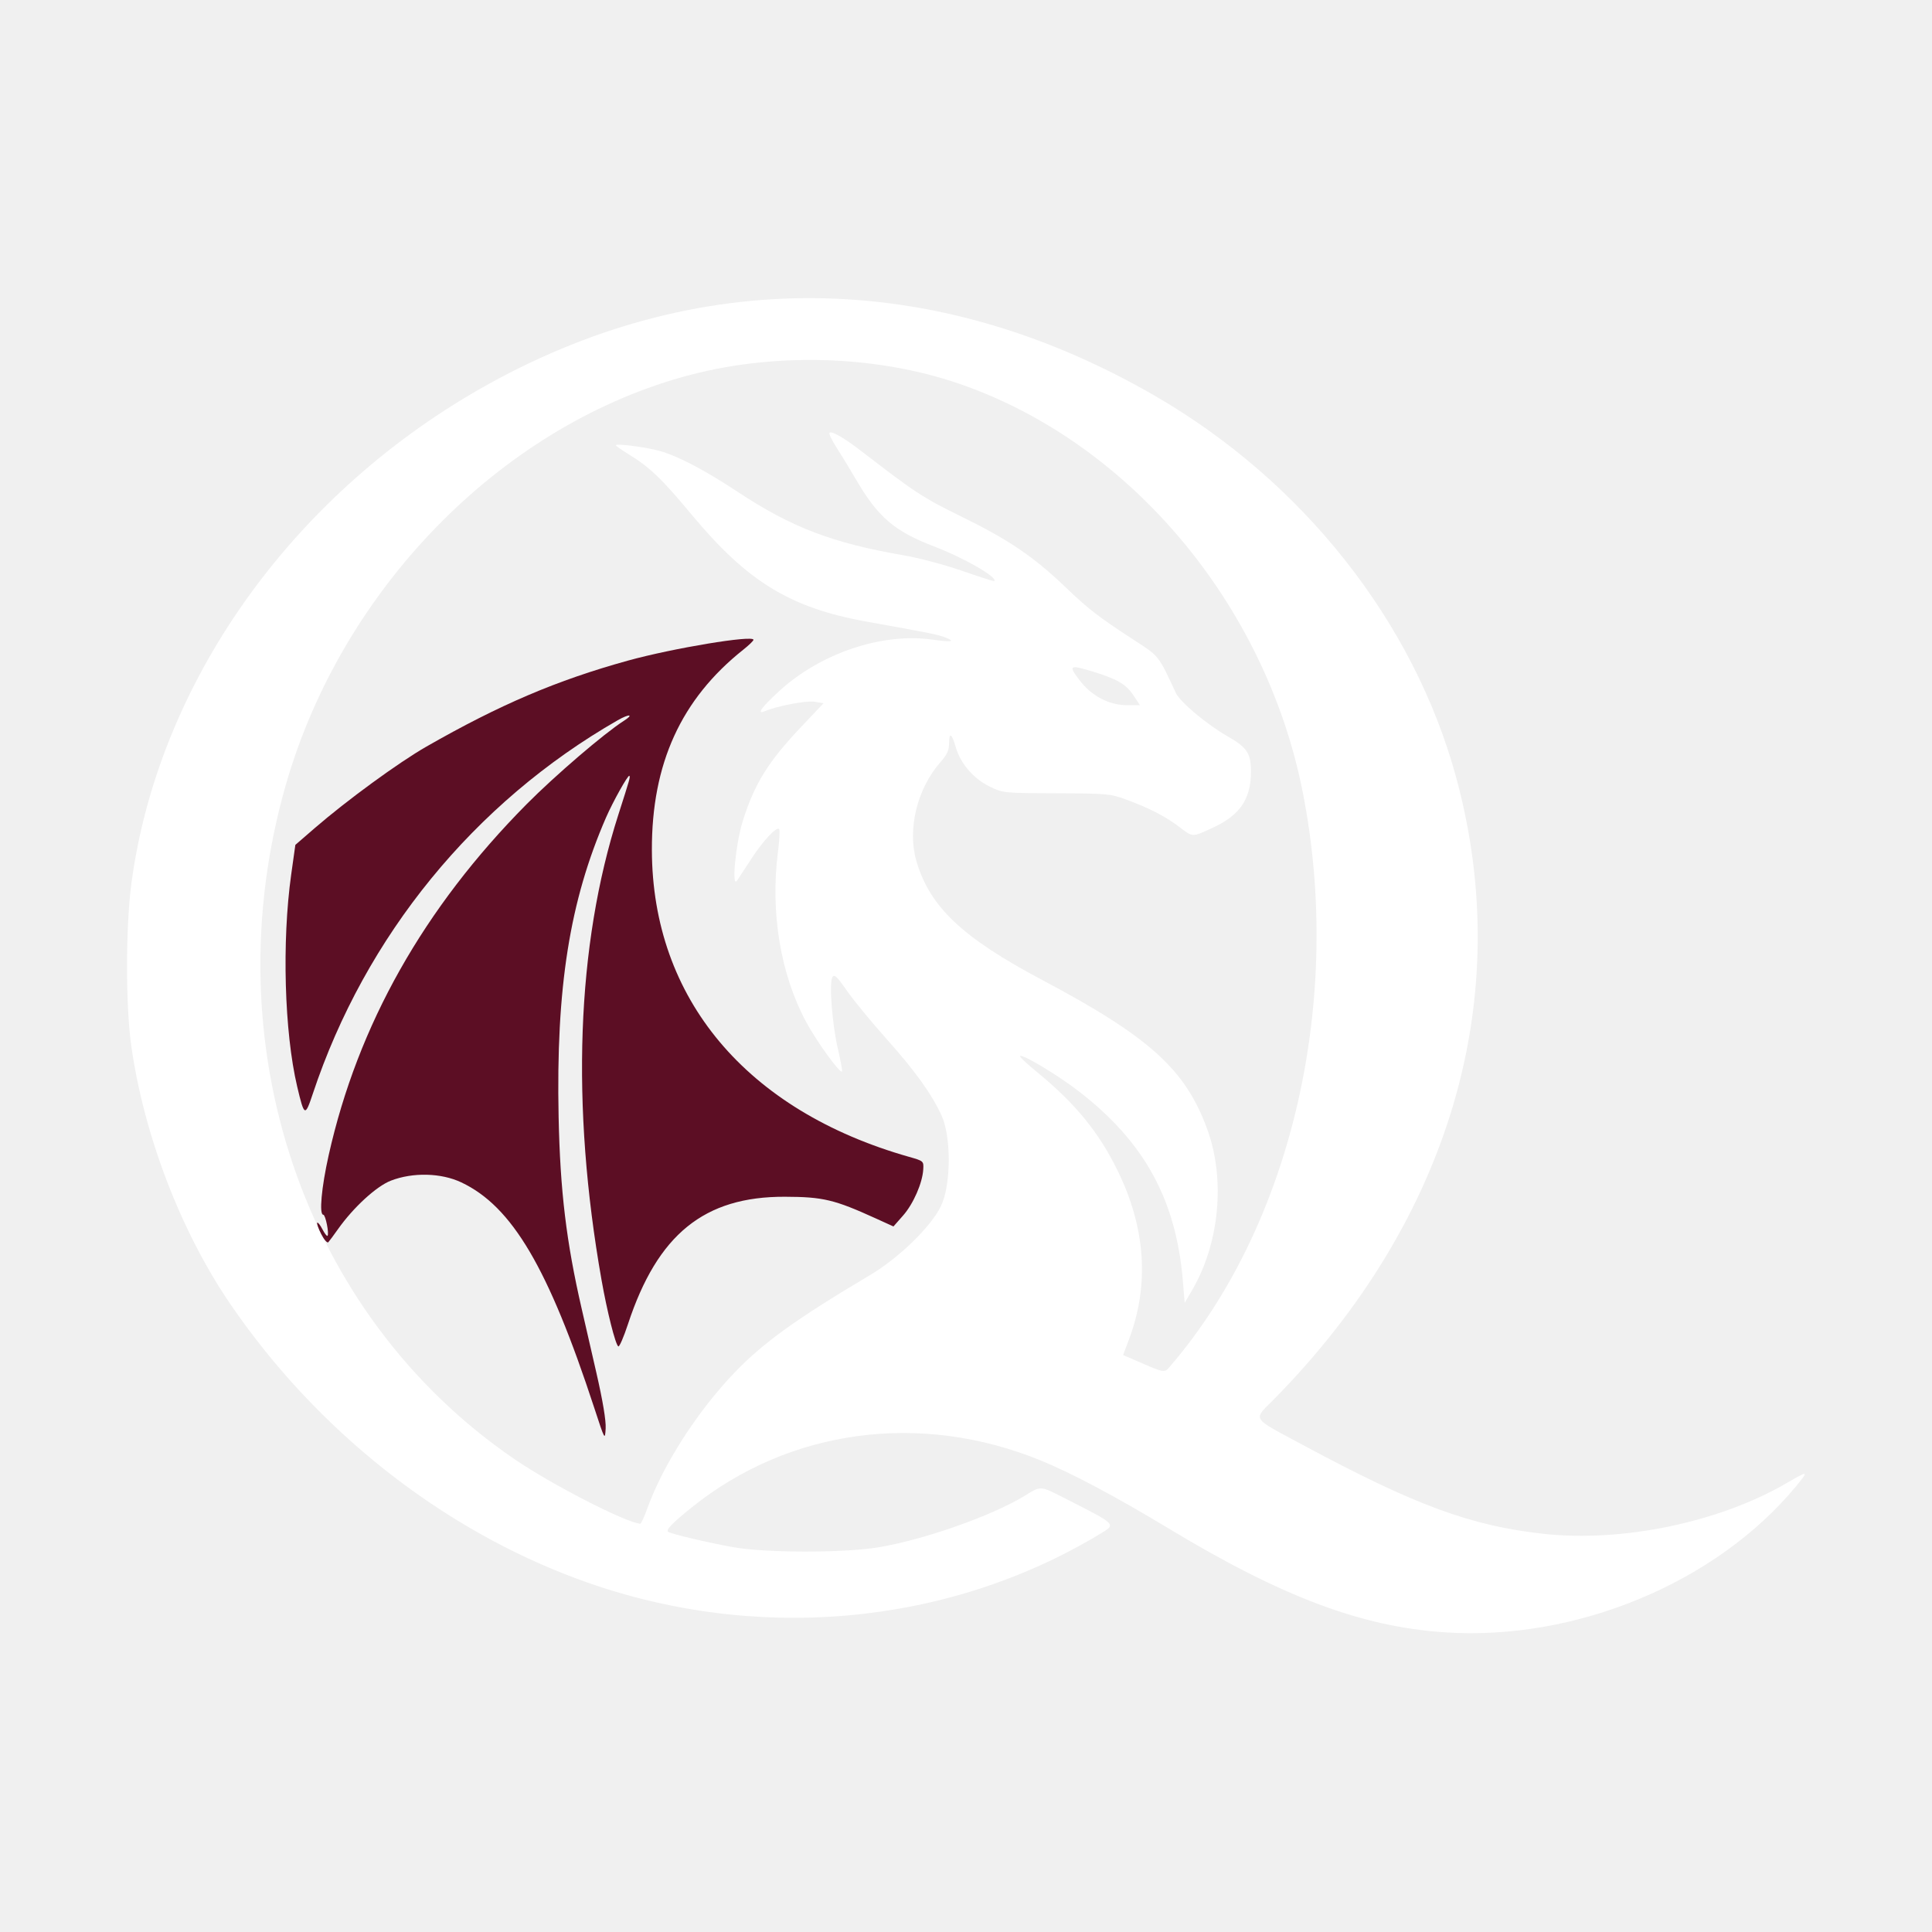
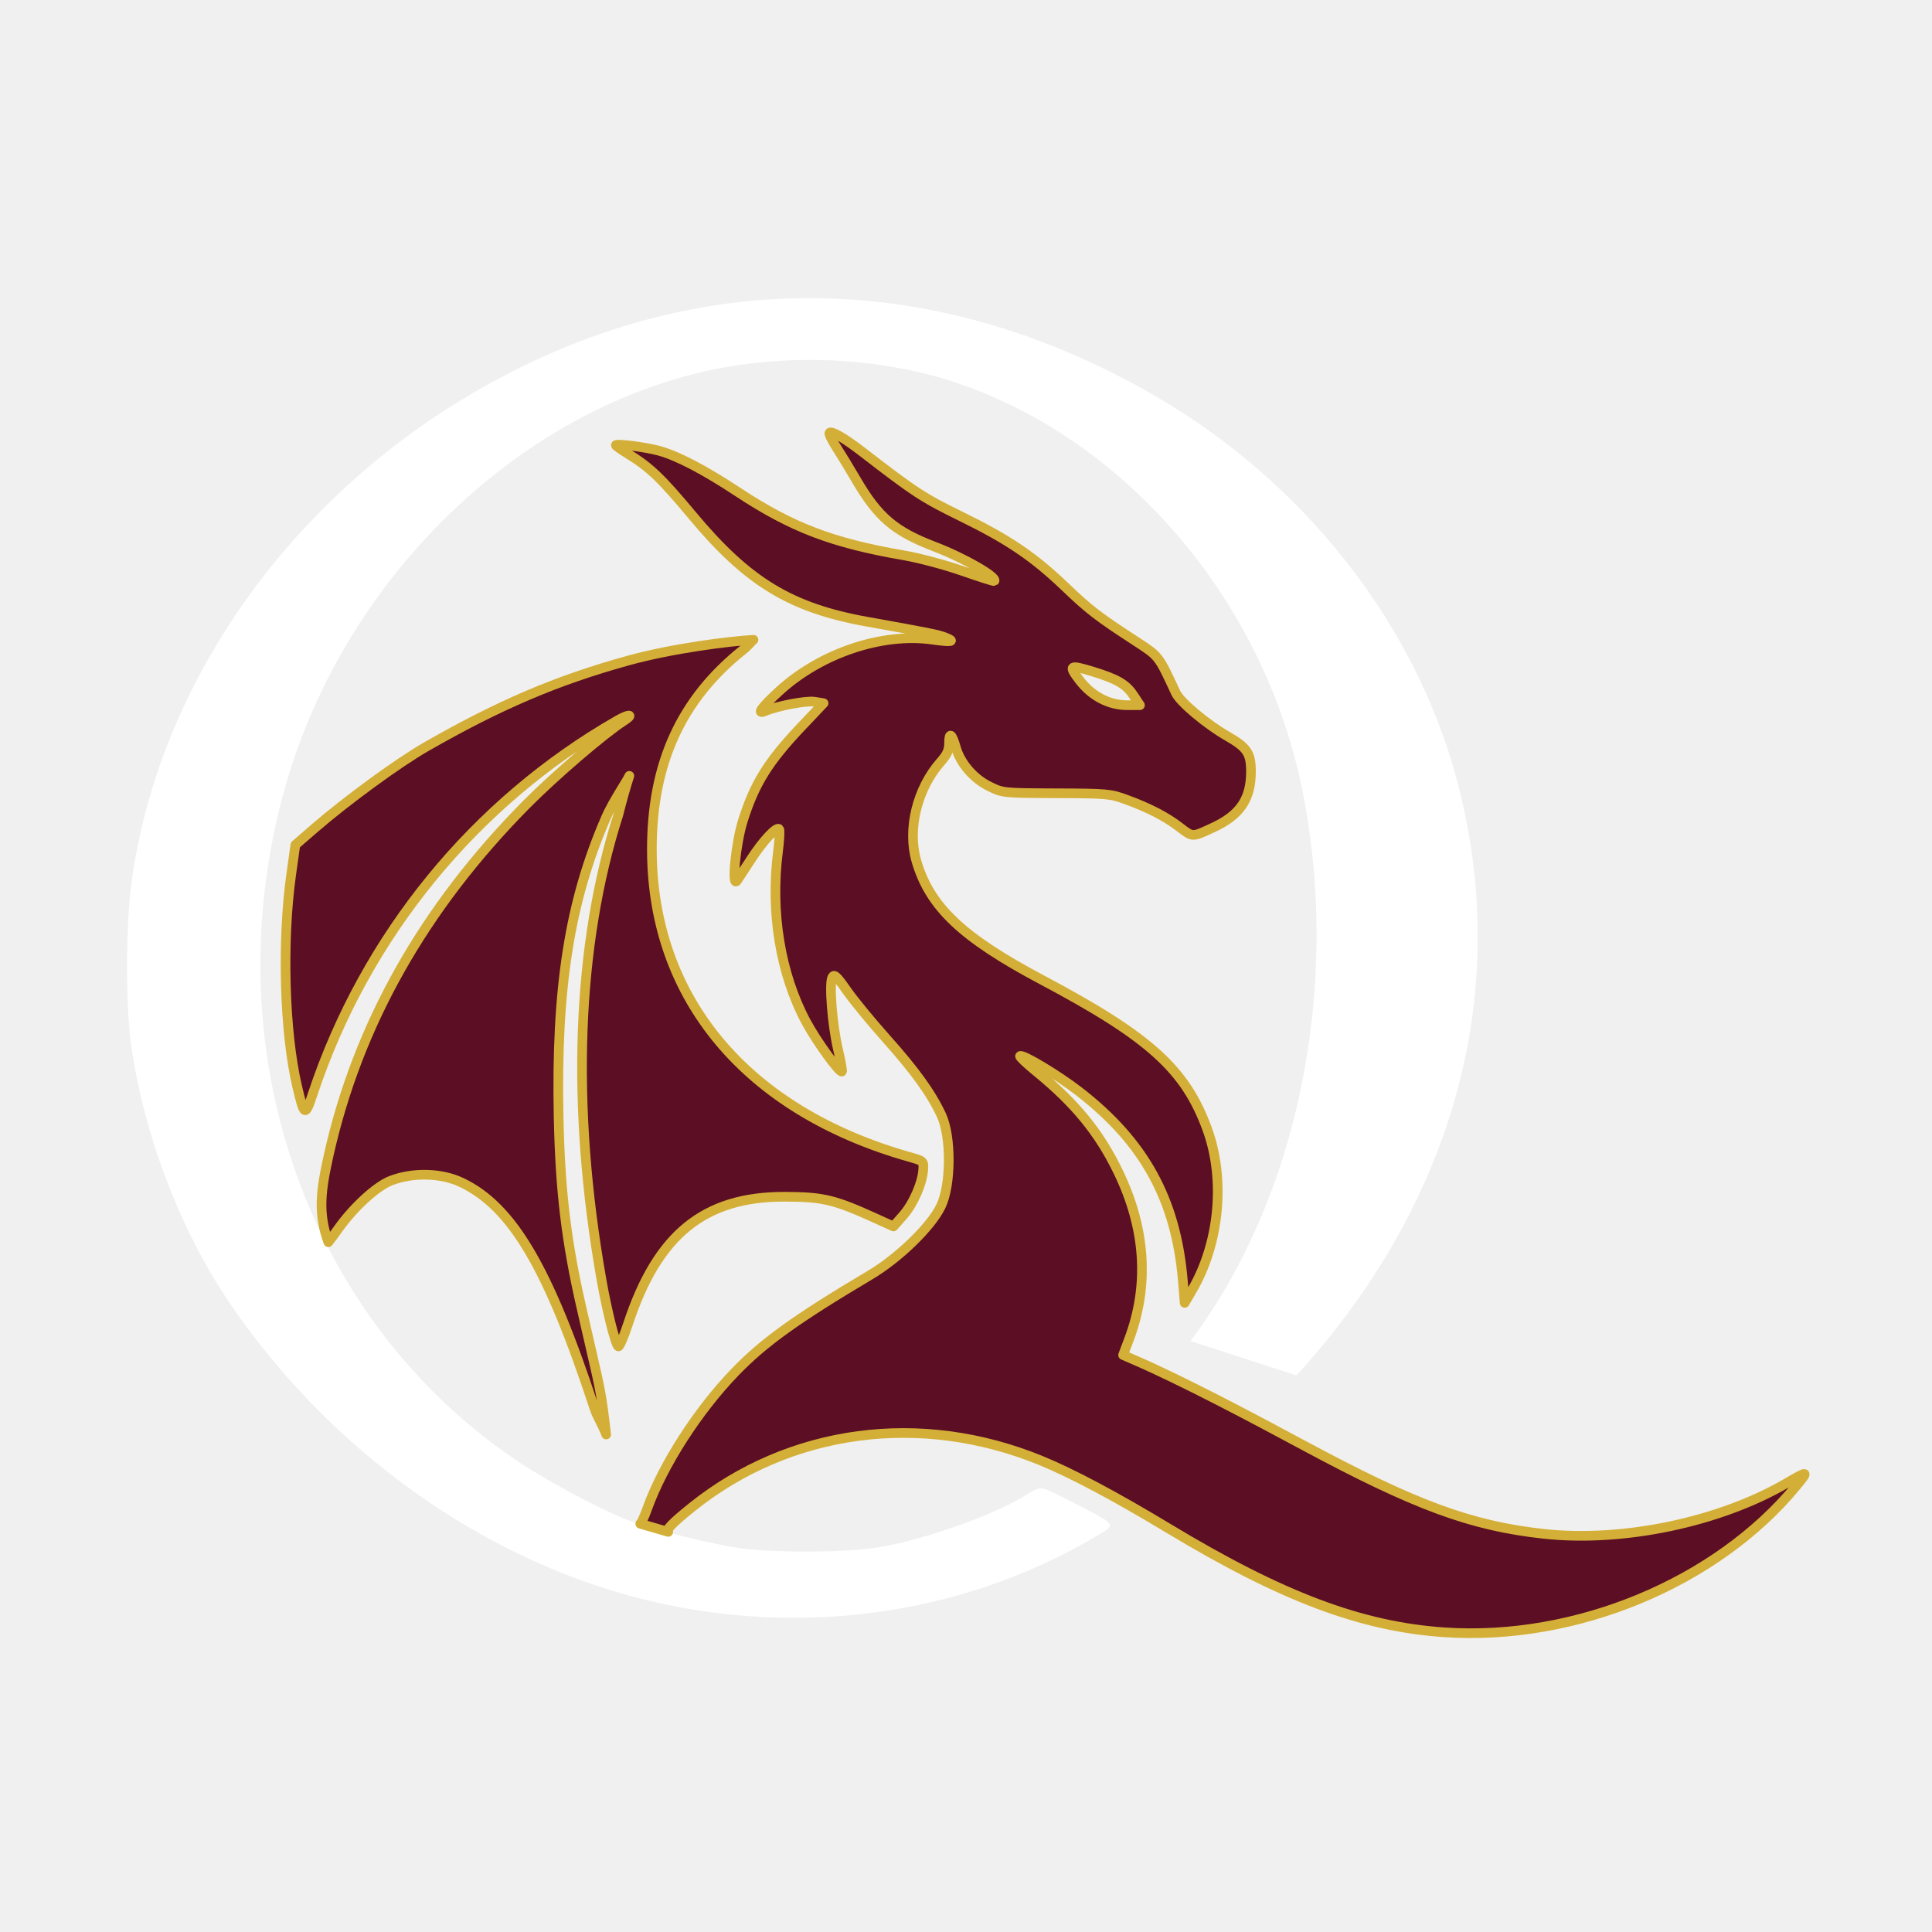
<svg xmlns="http://www.w3.org/2000/svg" width="800" height="800" viewBox="0 0 800 800" role="img" aria-labelledby="title desc">
  <g id="questaria-symbol" transform="translate(7 37)">
-     <path id="dragon-q" fill="#ffffff" d="M591.00,638.90 C556.59,636.55 523.77,624.18 477.00,595.96 C454.88,582.61 436.97,573.08 424.02,567.78 C374.22,547.39 319.96,554.65 279.51,587.12 C271.33,593.69 268.54,596.60 269.71,597.32 C271.21,598.25 286.23,601.79 296.50,603.64 C309.80,606.04 342.05,606.09 356.50,603.75 C375.20,600.71 403.71,590.70 417.15,582.46 C424.19,578.15 423.51,578.11 434.05,583.47 C455.79,594.53 455.33,594.06 448.31,598.28 C384.72,636.58 304.72,643.52 232.63,617.00 C175.75,596.07 124.33,555.47 88.55,503.24 C67.97,473.19 52.60,433.18 47.35,396.00 C44.99,379.32 45.03,346.56 47.43,328.66 C58.47,246.40 112.80,169.25 191.38,124.25 C280.86,73.01 379.40,73.89 470.99,126.76 C532.50,162.26 578.46,220.44 595.99,285.00 C620.64,375.77 593.65,468.03 520.74,542.18 C511.70,551.37 510.53,549.51 533.00,561.60 C578.97,586.31 602.05,594.82 632.12,598.12 C664.89,601.72 705.04,593.33 732.92,577.05 C741.80,571.86 742.06,571.94 736.86,578.25 C703.79,618.38 645.47,642.63 591.00,638.90 Z M260.98,587.75 C267.56,569.48 281.95,547.11 297.40,531.11 C309.29,518.79 322.87,509.04 353.24,491.00 C365.17,483.91 378.45,471.02 382.59,462.50 C386.86,453.70 386.97,433.64 382.79,424.71 C378.51,415.58 371.93,406.45 359.90,392.98 C353.77,386.12 346.47,377.23 343.68,373.23 C339.46,367.19 338.44,366.24 337.66,367.64 C336.26,370.14 337.59,387.19 339.97,397.39 C341.11,402.28 341.87,406.47 341.65,406.69 C340.77,407.56 331.00,394.03 326.71,386.00 C316.15,366.25 311.94,340.72 315.13,315.79 C315.76,310.92 315.98,306.65 315.62,306.29 C314.52,305.19 308.95,311.17 304.11,318.62 C301.58,322.53 298.92,326.58 298.21,327.62 C295.81,331.13 297.63,312.28 300.60,302.86 C305.45,287.46 311.07,278.43 324.88,263.84 L334.03,254.18 330.26,253.57 C326.87,253.03 314.86,255.31 309.75,257.47 C306.04,259.04 308.29,255.90 315.75,249.08 C332.87,233.44 358.25,224.92 378.97,227.84 C387.10,228.99 388.90,228.69 384.39,226.93 C381.44,225.78 377.46,224.98 352.08,220.44 C320.34,214.76 302.63,203.98 279.59,176.33 C266.88,161.07 262.14,156.53 253.18,151.02 C250.33,149.26 248.00,147.62 248.00,147.36 C248.00,146.54 260.34,148.12 265.93,149.66 C273.64,151.79 284.60,157.52 298.50,166.69 C320.91,181.48 337.68,187.87 367.52,193.00 C373.59,194.04 384.37,196.92 391.49,199.40 C398.60,201.88 404.55,203.78 404.71,203.62 C406.24,202.10 392.34,194.08 380.00,189.36 C363.40,183.01 356.57,177.18 347.47,161.59 C344.88,157.14 341.20,151.10 339.30,148.16 C337.41,145.22 336.13,142.54 336.47,142.20 C337.36,141.31 342.65,144.37 350.03,150.07 C371.99,167.02 375.15,169.08 391.12,176.91 C410.61,186.46 420.95,193.47 434.00,205.94 C443.98,215.49 447.54,218.23 463.00,228.31 C473.08,234.88 472.58,234.24 479.90,249.93 C481.67,253.73 492.67,262.95 501.38,267.93 C509.40,272.52 511.00,274.95 511.00,282.51 C511.00,293.83 506.47,300.53 495.33,305.67 C486.49,309.76 487.02,309.77 481.35,305.43 C475.68,301.11 468.83,297.57 459.50,294.14 C452.80,291.67 451.55,291.56 430.41,291.48 C408.37,291.39 408.31,291.39 402.64,288.61 C396.17,285.45 390.66,279.06 388.83,272.60 C387.17,266.78 386.00,265.93 386.00,270.56 C386.00,273.67 385.24,275.38 382.48,278.51 C372.76,289.53 368.64,306.37 372.45,319.49 C377.98,338.50 391.41,351.21 424.50,368.76 C469.07,392.41 483.90,405.83 492.93,430.68 C500.44,451.36 497.97,477.75 486.70,497.09 L483.55,502.50 482.81,493.50 C480.02,459.84 466.91,435.90 439.79,414.95 C431.01,408.16 416.33,399.34 415.38,400.29 C415.11,400.56 418.20,403.49 422.26,406.80 C438.33,419.94 448.19,432.03 456.02,448.21 C467.43,471.79 468.93,495.21 460.47,517.67 L458.05,524.09 462.78,526.14 C475.93,531.83 475.00,531.69 477.90,528.31 C528.12,469.63 549.46,376.38 532.33,290.50 C516.85,212.86 460.53,146.06 390.19,121.90 C355.02,109.82 312.23,108.78 275.50,119.13 C199.51,140.52 134.56,207.28 111.41,287.79 C80.56,395.08 118.59,507.44 206.00,567.18 C221.46,577.75 252.07,593.47 258.12,593.95 C258.45,593.98 259.75,591.19 260.98,587.75 Z M462.33,250.93 C459.27,246.30 455.55,244.14 445.26,241.01 C435.84,238.15 435.32,238.51 440.00,244.64 C445.03,251.23 452.20,255.00 459.71,255.00 L465.03,255.00 462.33,250.93 Z" />
-     <path id="dragon-wing" fill="#5c0e24" d="M239.08,546.00 C220.06,487.97 205.09,462.56 184.02,452.60 C175.67,448.65 163.98,448.36 154.86,451.88 C148.87,454.20 139.34,462.94 132.93,472.00 C131.18,474.48 129.39,476.89 128.95,477.37 C128.52,477.85 127.19,476.34 126.01,474.02 C124.83,471.70 124.08,469.58 124.36,469.31 C124.63,469.04 125.59,470.25 126.50,472.00 C127.41,473.75 128.35,474.98 128.61,474.73 C129.38,473.95 127.80,466.00 126.87,466.00 C125.08,466.00 126.10,454.73 129.10,441.33 C141.17,387.39 168.50,338.95 211.09,295.97 C222.88,284.09 243.15,266.70 251.28,261.51 C255.65,258.72 253.59,258.49 248.80,261.23 C189.40,295.25 144.26,350.53 122.53,415.89 C119.32,425.54 119.00,425.39 116.04,412.85 C110.74,390.31 109.69,352.92 113.57,325.17 L115.30,312.85 123.30,305.92 C136.60,294.41 158.07,278.73 169.50,272.19 C199.92,254.78 223.52,244.71 253.00,236.55 C271.62,231.40 305.00,225.86 305.00,227.93 C305.00,228.33 303.09,230.19 300.75,232.04 C275.02,252.50 262.83,279.23 262.93,315.01 C263.09,376.47 302.06,422.92 369.50,442.05 C375.42,443.73 375.50,443.80 375.30,447.21 C374.97,452.86 371.20,461.49 366.95,466.32 L362.96,470.85 355.73,467.56 C338.51,459.72 333.83,458.60 318.00,458.55 C284.60,458.44 265.27,474.12 253.04,511.26 C251.28,516.62 249.47,520.79 249.03,520.52 C247.84,519.79 244.40,506.14 242.08,493.00 C229.32,420.67 231.71,354.42 249.03,300.40 C253.89,285.23 254.04,284.70 253.60,284.26 C253.07,283.74 246.82,294.91 243.95,301.50 C228.88,336.11 223.19,372.00 224.31,425.50 C224.95,456.14 227.48,477.20 233.88,505.00 C234.95,509.68 237.69,521.60 239.96,531.50 C242.61,543.07 243.98,551.28 243.79,554.50 C243.50,559.48 243.48,559.44 239.08,546.00 Z" />
+     <path id="q-ring" fill="#ffffff" d="M 269.71,597.32 C 271.21,598.25 286.23,601.79 296.5,603.64 C 309.8,606.04 342.05,606.09 356.5,603.75 C 375.2,600.71 403.71,590.7 417.15,582.46 C 424.19,578.15 423.51,578.11 434.05,583.47 C 455.79,594.53 455.33,594.06 448.31,598.28 C 384.72,636.58 304.72,643.52 232.63,617 C 175.75,596.07 124.33,555.47 88.55,503.24 C 67.97,473.19 52.6,433.18 47.35,396 C 44.99,379.32 45.03,346.56 47.43,328.66 C 58.47,246.4 112.8,169.25 191.38,124.25 C 280.86,73.01 379.4,73.89 470.99,126.76 C 532.5,162.26 578.46,220.44 595.99,285 C 619.581,371.871 595.873,460.107 529.881,532.526 L 485.939,518.299 C 530.355,459.373 548.516,371.647 532.33,290.5 C 516.85,212.86 460.53,146.06 390.19,121.9 C 355.02,109.82 312.23,108.78 275.5,119.13 C 199.51,140.52 134.56,207.28 111.41,287.79 C 80.56,395.08 118.59,507.44 206,567.18 C 221.46,577.75 252.07,593.47 258.12,593.95 L 269.71,597.32 Z" />
+     <path id="dragon-body" fill="#5c0e24" fill-rule="evenodd" d="M 260.98,587.75 C 267.56,569.48 281.95,547.11 297.4,531.11 C 309.29,518.79 322.87,509.04 353.24,491 C 365.17,483.91 378.45,471.02 382.59,462.5 C 386.86,453.7 386.97,433.64 382.79,424.71 C 378.51,415.58 371.93,406.45 359.9,392.98 C 353.77,386.12 346.47,377.23 343.68,373.23 C 339.46,367.19 338.44,366.24 337.66,367.64 C 336.26,370.14 337.59,387.19 339.97,397.39 C 341.11,402.28 341.87,406.47 341.65,406.69 C 340.77,407.56 331,394.03 326.71,386 C 316.15,366.25 311.94,340.72 315.13,315.79 C 315.76,310.92 315.98,306.65 315.62,306.29 C 314.52,305.19 308.95,311.17 304.11,318.62 C 301.58,322.53 298.92,326.58 298.21,327.62 C 295.81,331.13 297.63,312.28 300.6,302.86 C 305.45,287.46 311.07,278.43 324.88,263.84 L 334.03,254.18 L 330.26,253.57 C 326.87,253.03 314.86,255.31 309.75,257.47 C 306.04,259.04 308.29,255.9 315.75,249.08 C 332.87,233.44 358.25,224.92 378.97,227.84 C 387.1,228.99 388.9,228.69 384.39,226.93 C 381.44,225.78 377.46,224.98 352.08,220.44 C 320.34,214.76 302.63,203.98 279.59,176.33 C 266.88,161.07 262.14,156.53 253.18,151.02 C 250.33,149.26 248,147.62 248,147.36 C 248,146.54 260.34,148.12 265.93,149.66 C 273.64,151.79 284.6,157.52 298.5,166.69 C 320.91,181.48 337.68,187.87 367.52,193 C 373.59,194.04 384.37,196.92 391.49,199.4 C 398.6,201.88 404.55,203.78 404.71,203.62 C 406.24,202.1 392.34,194.08 380,189.36 C 363.4,183.01 356.57,177.18 347.47,161.59 C 344.88,157.14 341.2,151.1 339.3,148.16 C 337.41,145.22 336.13,142.54 336.47,142.2 C 337.36,141.31 342.65,144.37 350.03,150.07 C 371.99,167.02 375.15,169.08 391.12,176.91 C 410.61,186.46 420.95,193.47 434,205.94 C 443.98,215.49 447.54,218.23 463,228.31 C 473.08,234.88 472.58,234.24 479.9,249.93 C 481.67,253.73 492.67,262.95 501.38,267.93 C 509.4,272.52 511,274.95 511,282.51 C 511,293.83 506.47,300.53 495.33,305.67 C 486.49,309.76 487.02,309.77 481.35,305.43 C 475.68,301.11 468.83,297.57 459.5,294.14 C 452.8,291.67 451.55,291.56 430.41,291.48 C 408.37,291.39 408.31,291.39 402.64,288.61 C 396.17,285.45 390.66,279.06 388.83,272.6 C 387.17,266.78 386,265.93 386,270.56 C 386,273.67 385.24,275.38 382.48,278.51 C 372.76,289.53 368.64,306.37 372.45,319.49 C 377.98,338.5 391.41,351.21 424.5,368.76 C 469.07,392.41 483.9,405.83 492.93,430.68 C 500.44,451.36 497.97,477.75 486.7,497.09 L 483.55,502.5 L 482.81,493.5 C 480.02,459.84 466.91,435.9 439.79,414.95 C 431.01,408.16 416.33,399.34 415.38,400.29 C 415.11,400.56 418.2,403.49 422.26,406.8 C 438.33,419.94 448.19,432.03 456.02,448.21 C 467.43,471.79 468.93,495.21 460.47,517.67 L 458.05,524.09 L 462.78,526.14 C 482.966,534.889 511.86,550.237 533,561.6 C 578.97,586.31 602.05,594.82 632.12,598.12 C 664.89,601.72 705.04,593.33 732.92,577.05 C 741.8,571.86 742.06,571.94 736.86,578.25 C 703.79,618.38 645.47,642.63 591,638.9 C 556.59,636.55 523.77,624.18 477,595.96 C 454.88,582.61 436.97,573.08 424.02,567.78 C 374.22,547.39 319.96,554.65 279.51,587.12 C 271.33,593.69 268.54,596.6 269.71,597.32 L 258.12,593.95 C 258.45,593.98 259.75,591.19 260.98,587.75 Z M 462.33,250.93 C 459.27,246.3 455.55,244.14 445.26,241.01 C 435.84,238.15 435.32,238.51 440.0,244.64 C 445.03,251.23 452.2,255.0 459.71,255.0 L 465.03,255.0 L 462.33,250.93 Z" stroke="#D4AF37" stroke-width="4" stroke-linejoin="round" stroke-linecap="round" />
+     <path id="dragon-wing" fill="#5c0e24" d="M 239.08,546 C 220.06,487.97 205.09,462.56 184.02,452.6 C 175.67,448.65 163.98,448.36 154.86,451.88 C 148.87,454.2 139.34,462.94 132.93,472 C 131.18,474.48 129.39,476.89 128.95,477.37 C 124.6,465.4 125.824,455.968 129.1,441.33 C 141.17,387.39 168.5,338.95 211.09,295.97 C 222.88,284.09 243.15,266.7 251.28,261.51 C 255.65,258.72 253.59,258.49 248.8,261.23 C 189.4,295.25 144.26,350.53 122.53,415.89 C 119.32,425.54 119,425.39 116.04,412.85 C 110.74,390.31 109.69,352.92 113.57,325.17 L 115.3,312.85 L 123.3,305.92 C 136.6,294.41 158.07,278.73 169.5,272.19 C 199.92,254.78 223.52,244.71 253,236.55 C 271.62,231.4 295.2,228.5 305,227.93 C 304,228.7 303.09,230.19 300.75,232.04 C 275.02,252.5 262.83,279.23 262.93,315.01 C 263.09,376.47 302.06,422.92 369.5,442.05 C 375.42,443.73 375.5,443.8 375.3,447.21 C 374.97,452.86 371.2,461.49 366.95,466.32 L 362.96,470.85 L 355.73,467.56 C 338.51,459.72 333.83,458.6 318,458.55 C 284.6,458.44 265.27,474.12 253.04,511.26 C 251.28,516.62 249.47,520.79 249.03,520.52 C 247.84,519.79 244.4,506.14 242.08,493 C 229.32,420.67 231.71,354.42 249.03,300.4 C 250.65,294 252.3,288.2 253.6,284.26 C 252.6,286.5 246.82,294.91 243.95,301.5 C 228.88,336.11 223.19,372 224.31,425.5 C 224.95,456.14 227.48,477.2 233.88,505 C 234.95,509.68 237.69,521.6 239.96,531.5 C 242.6,543.1 243.2,550.5 244,557 C 242.1,552 240.326,549.801 239.08,546 Z" stroke="#D4AF37" stroke-width="4" stroke-linejoin="round" stroke-linecap="round" />
  </g>
</svg>
